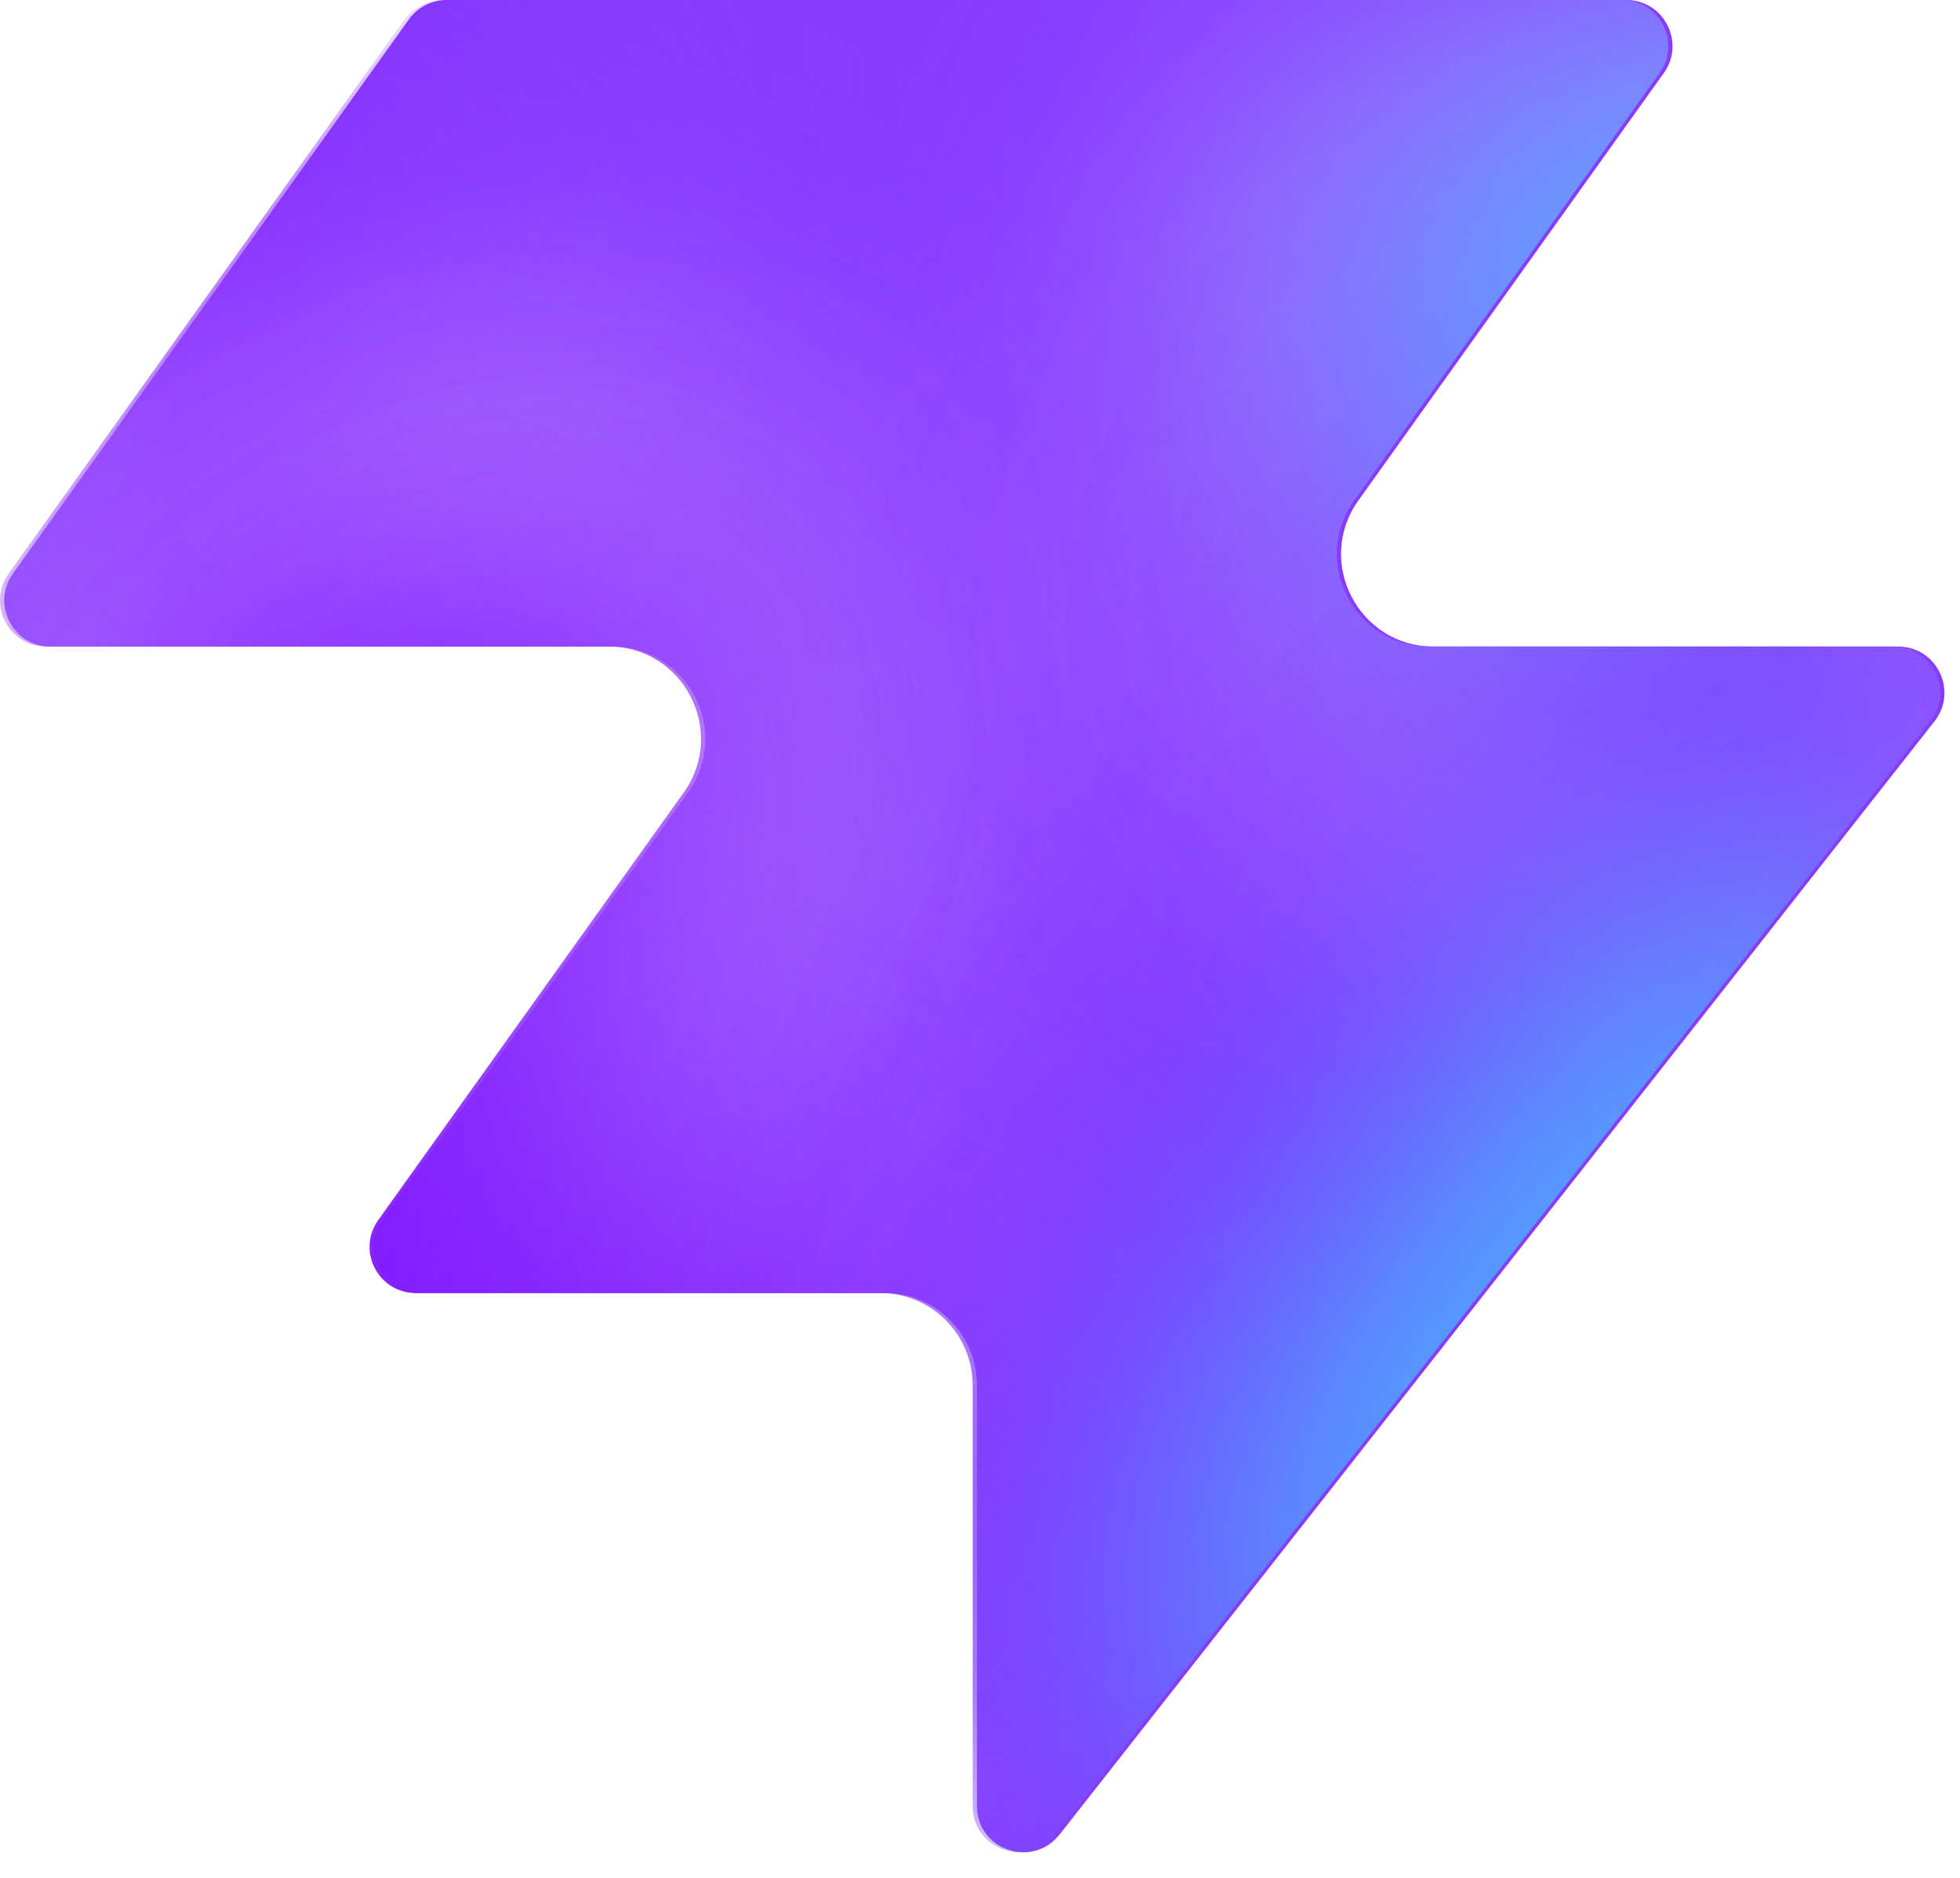
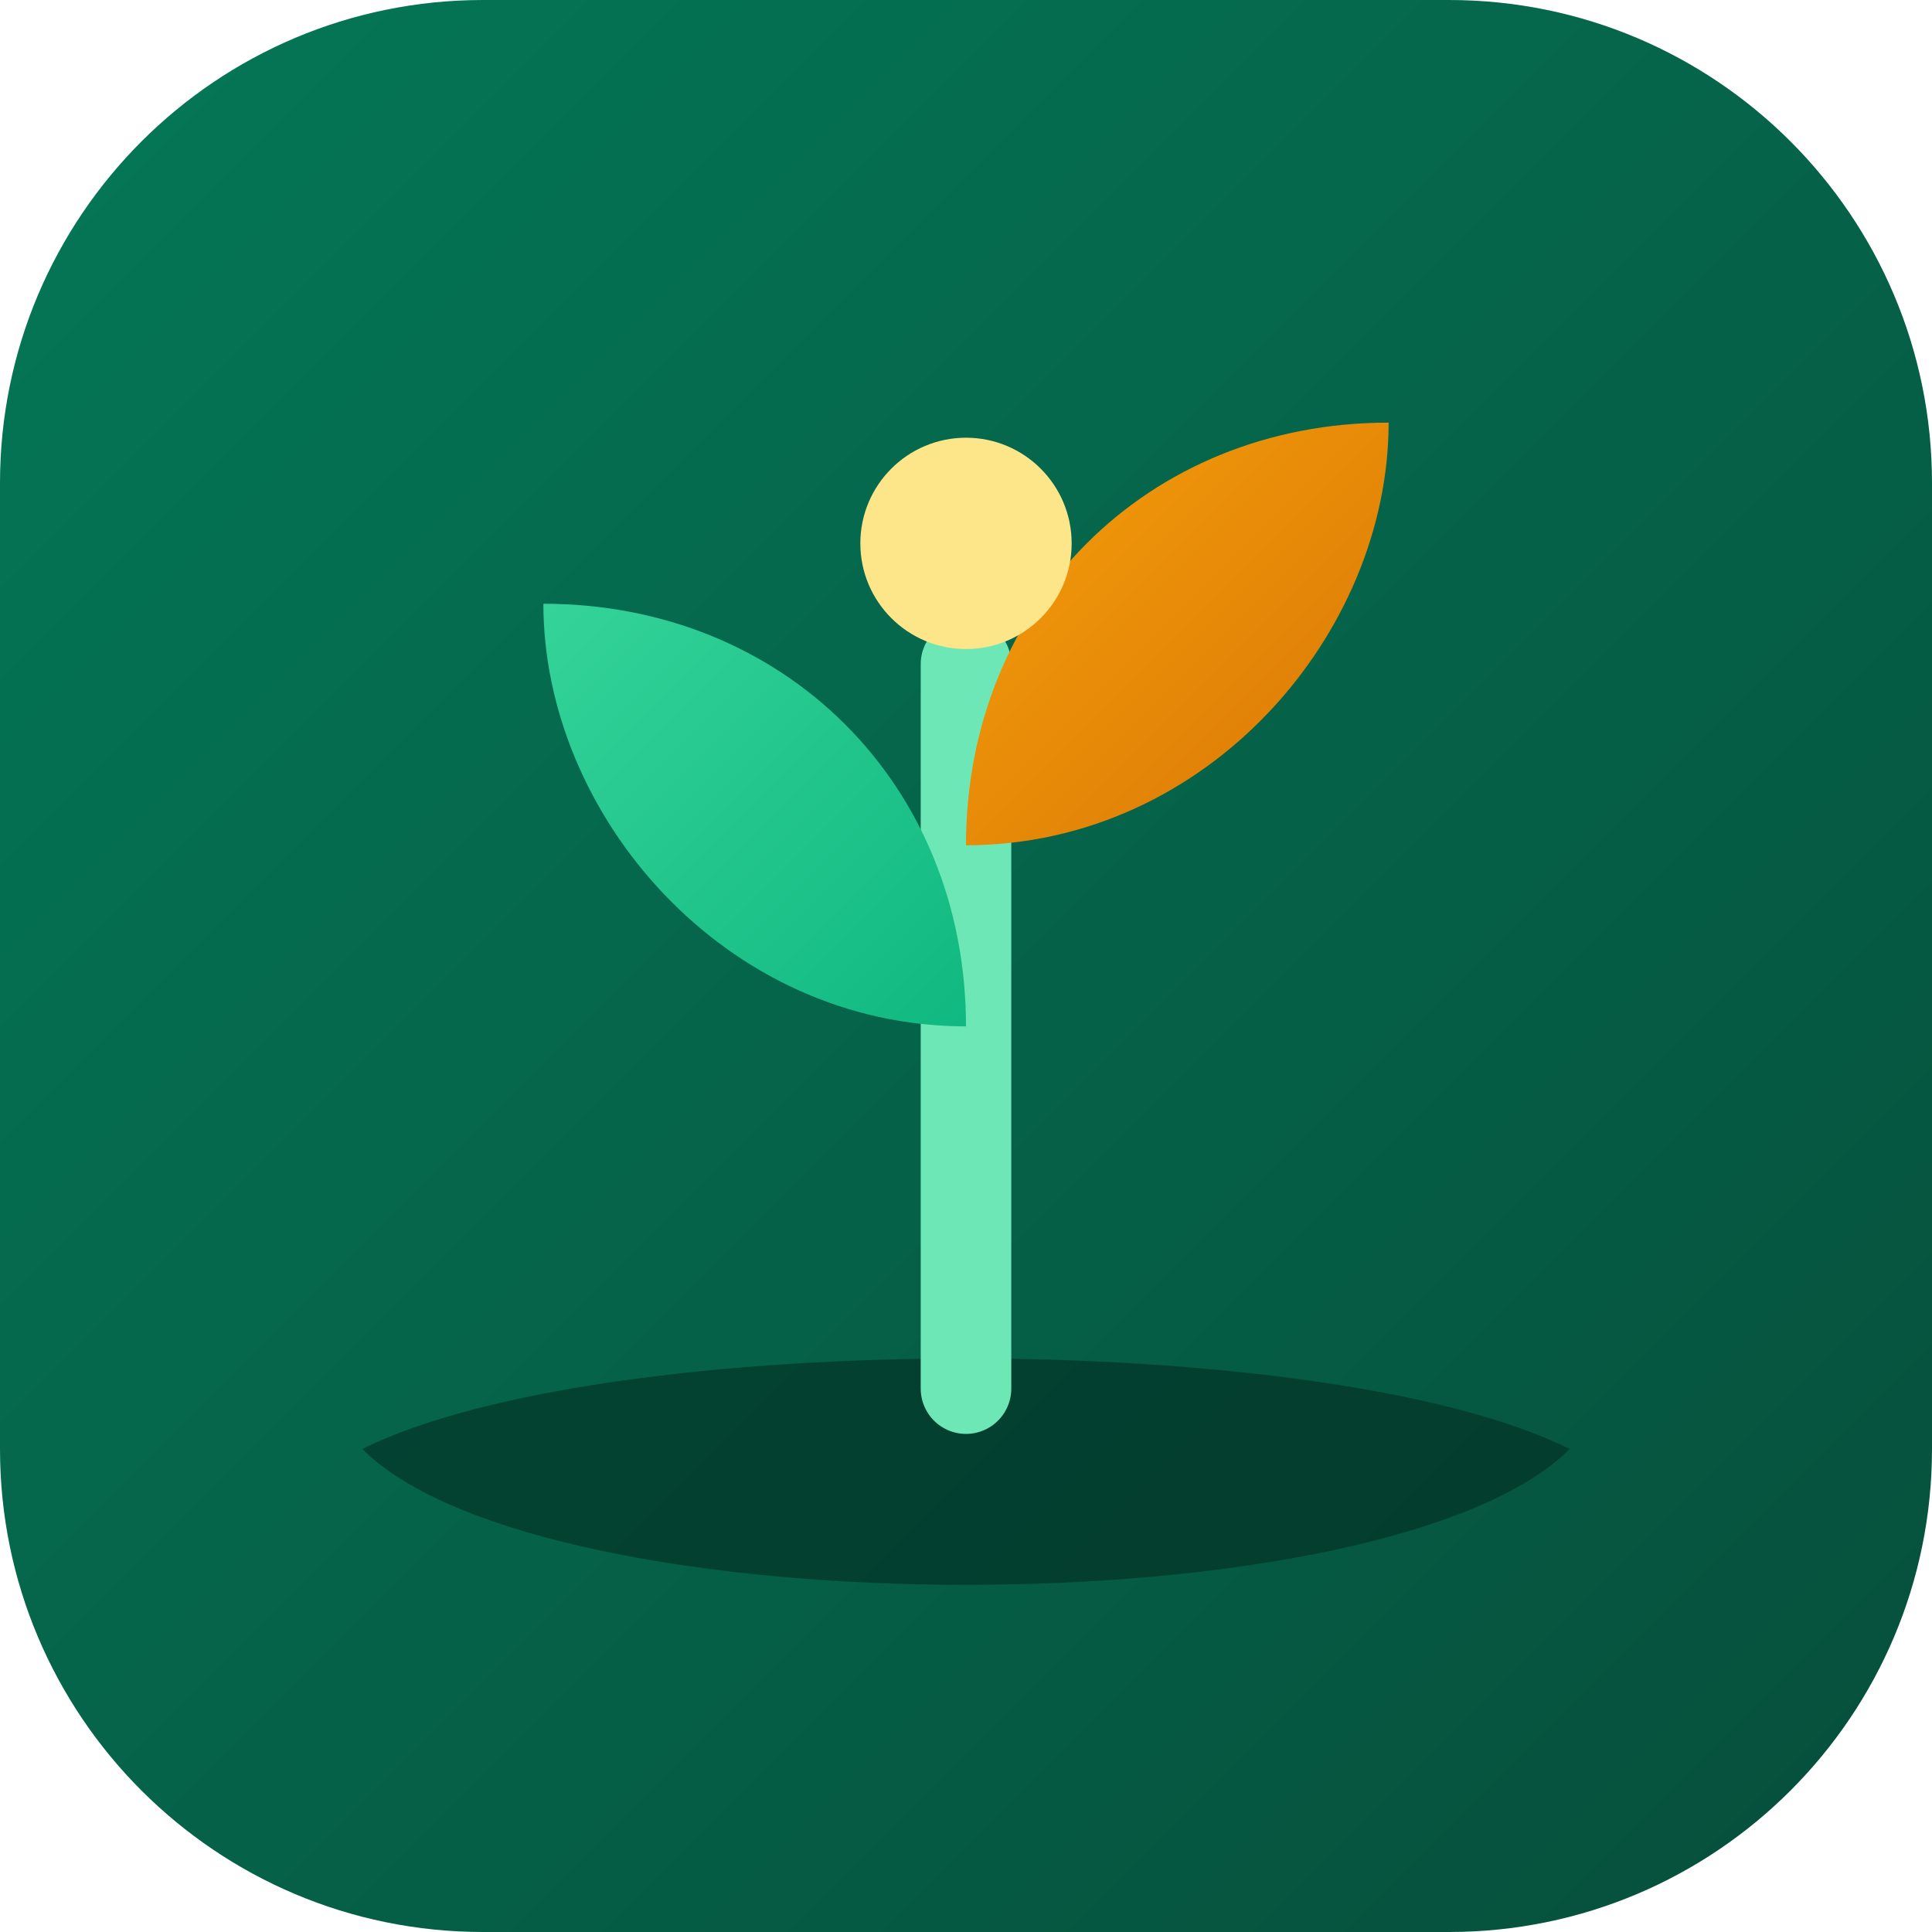
- <svg xmlns="http://www.w3.org/2000/svg" width="48" height="46" fill="none" viewBox="0 0 48 46">
-   <path fill="#863bff" d="M25.946 44.938c-.664.845-2.021.375-2.021-.698V33.937a2.26 2.26 0 0 0-2.262-2.262H10.287c-.92 0-1.456-1.04-.92-1.788l7.48-10.471c1.07-1.497 0-3.578-1.842-3.578H1.237c-.92 0-1.456-1.04-.92-1.788L10.013.474c.214-.297.556-.474.92-.474h28.894c.92 0 1.456 1.04.92 1.788l-7.48 10.471c-1.07 1.498 0 3.579 1.842 3.579h11.377c.943 0 1.473 1.088.89 1.83L25.947 44.94z" style="fill:#863bff;fill:color(display-p3 .525 .23 1);fill-opacity:1" />
-   <mask id="a" width="48" height="46" x="0" y="0" maskUnits="userSpaceOnUse" style="mask-type:alpha">
-     <path fill="#000" d="M25.842 44.938c-.664.844-2.021.375-2.021-.698V33.937a2.26 2.26 0 0 0-2.262-2.262H10.183c-.92 0-1.456-1.04-.92-1.788l7.48-10.471c1.07-1.498 0-3.579-1.842-3.579H1.133c-.92 0-1.456-1.04-.92-1.787L9.91.473c.214-.297.556-.474.92-.474h28.894c.92 0 1.456 1.04.92 1.788l-7.48 10.471c-1.07 1.498 0 3.578 1.842 3.578h11.377c.943 0 1.473 1.088.89 1.832L25.843 44.94z" style="fill:#000;fill-opacity:1" />
-   </mask>
-   <g mask="url(#a)">
-     <g filter="url(#b)">
-       <ellipse cx="5.508" cy="14.704" fill="#ede6ff" rx="5.508" ry="14.704" style="fill:#ede6ff;fill:color(display-p3 .927 .903 1);fill-opacity:1" transform="matrix(.00324 1 1 -.00324 -4.47 31.516)" />
-     </g>
-     <g filter="url(#c)">
-       <ellipse cx="10.399" cy="29.851" fill="#ede6ff" rx="10.399" ry="29.851" style="fill:#ede6ff;fill:color(display-p3 .927 .903 1);fill-opacity:1" transform="matrix(.00324 1 1 -.00324 -39.328 7.883)" />
-     </g>
-     <g filter="url(#d)">
-       <ellipse cx="5.508" cy="30.487" fill="#7e14ff" rx="5.508" ry="30.487" style="fill:#7e14ff;fill:color(display-p3 .492 .077 1);fill-opacity:1" transform="rotate(89.814 -25.913 -14.639)scale(1 -1)" />
-     </g>
-     <g filter="url(#e)">
-       <ellipse cx="5.508" cy="30.599" fill="#7e14ff" rx="5.508" ry="30.599" style="fill:#7e14ff;fill:color(display-p3 .492 .077 1);fill-opacity:1" transform="rotate(89.814 -32.644 -3.334)scale(1 -1)" />
-     </g>
-     <g filter="url(#f)">
-       <ellipse cx="5.508" cy="30.599" fill="#7e14ff" rx="5.508" ry="30.599" style="fill:#7e14ff;fill:color(display-p3 .492 .077 1);fill-opacity:1" transform="matrix(.00324 1 1 -.00324 -34.34 30.47)" />
-     </g>
-     <g filter="url(#g)">
-       <ellipse cx="14.072" cy="22.078" fill="#ede6ff" rx="14.072" ry="22.078" style="fill:#ede6ff;fill:color(display-p3 .927 .903 1);fill-opacity:1" transform="rotate(93.35 24.506 48.493)scale(-1 1)" />
-     </g>
-     <g filter="url(#h)">
-       <ellipse cx="3.47" cy="21.501" fill="#7e14ff" rx="3.47" ry="21.501" style="fill:#7e14ff;fill:color(display-p3 .492 .077 1);fill-opacity:1" transform="rotate(89.009 28.708 47.59)scale(-1 1)" />
-     </g>
-     <g filter="url(#i)">
-       <ellipse cx="3.47" cy="21.501" fill="#7e14ff" rx="3.47" ry="21.501" style="fill:#7e14ff;fill:color(display-p3 .492 .077 1);fill-opacity:1" transform="rotate(89.009 28.708 47.59)scale(-1 1)" />
-     </g>
-     <g filter="url(#j)">
-       <ellipse cx=".387" cy="8.972" fill="#7e14ff" rx="4.407" ry="29.108" style="fill:#7e14ff;fill:color(display-p3 .492 .077 1);fill-opacity:1" transform="rotate(39.51 .387 8.972)" />
-     </g>
-     <g filter="url(#k)">
-       <ellipse cx="47.523" cy="-6.092" fill="#7e14ff" rx="4.407" ry="29.108" style="fill:#7e14ff;fill:color(display-p3 .492 .077 1);fill-opacity:1" transform="rotate(37.892 47.523 -6.092)" />
-     </g>
-     <g filter="url(#l)">
-       <ellipse cx="41.412" cy="6.333" fill="#47bfff" rx="5.971" ry="9.665" style="fill:#47bfff;fill:color(display-p3 .28 .748 1);fill-opacity:1" transform="rotate(37.892 41.412 6.333)" />
-     </g>
-     <g filter="url(#m)">
-       <ellipse cx="-1.879" cy="38.332" fill="#7e14ff" rx="4.407" ry="29.108" style="fill:#7e14ff;fill:color(display-p3 .492 .077 1);fill-opacity:1" transform="rotate(37.892 -1.88 38.332)" />
-     </g>
-     <g filter="url(#n)">
-       <ellipse cx="-1.879" cy="38.332" fill="#7e14ff" rx="4.407" ry="29.108" style="fill:#7e14ff;fill:color(display-p3 .492 .077 1);fill-opacity:1" transform="rotate(37.892 -1.88 38.332)" />
-     </g>
-     <g filter="url(#o)">
-       <ellipse cx="35.651" cy="29.907" fill="#7e14ff" rx="4.407" ry="29.108" style="fill:#7e14ff;fill:color(display-p3 .492 .077 1);fill-opacity:1" transform="rotate(37.892 35.651 29.907)" />
-     </g>
-     <g filter="url(#p)">
-       <ellipse cx="38.418" cy="32.4" fill="#47bfff" rx="5.971" ry="15.297" style="fill:#47bfff;fill:color(display-p3 .28 .748 1);fill-opacity:1" transform="rotate(37.892 38.418 32.4)" />
-     </g>
-   </g>
+ <svg xmlns="http://www.w3.org/2000/svg" viewBox="0 0 64 64" fill="none">
  <defs>
-     <filter id="b" width="60.045" height="41.654" x="-19.77" y="16.149" color-interpolation-filters="sRGB" filterUnits="userSpaceOnUse">
-       <feFlood flood-opacity="0" result="BackgroundImageFix" />
-       <feBlend in="SourceGraphic" in2="BackgroundImageFix" result="shape" />
-       <feGaussianBlur result="effect1_foregroundBlur_2002_17158" stdDeviation="7.659" />
-     </filter>
-     <filter id="c" width="90.34" height="51.437" x="-54.613" y="-7.533" color-interpolation-filters="sRGB" filterUnits="userSpaceOnUse">
-       <feFlood flood-opacity="0" result="BackgroundImageFix" />
-       <feBlend in="SourceGraphic" in2="BackgroundImageFix" result="shape" />
-       <feGaussianBlur result="effect1_foregroundBlur_2002_17158" stdDeviation="7.659" />
-     </filter>
-     <filter id="d" width="79.355" height="29.4" x="-49.64" y="2.03" color-interpolation-filters="sRGB" filterUnits="userSpaceOnUse">
-       <feFlood flood-opacity="0" result="BackgroundImageFix" />
-       <feBlend in="SourceGraphic" in2="BackgroundImageFix" result="shape" />
-       <feGaussianBlur result="effect1_foregroundBlur_2002_17158" stdDeviation="4.596" />
-     </filter>
-     <filter id="e" width="79.579" height="29.4" x="-45.045" y="20.029" color-interpolation-filters="sRGB" filterUnits="userSpaceOnUse">
-       <feFlood flood-opacity="0" result="BackgroundImageFix" />
-       <feBlend in="SourceGraphic" in2="BackgroundImageFix" result="shape" />
-       <feGaussianBlur result="effect1_foregroundBlur_2002_17158" stdDeviation="4.596" />
-     </filter>
-     <filter id="f" width="79.579" height="29.4" x="-43.513" y="21.178" color-interpolation-filters="sRGB" filterUnits="userSpaceOnUse">
-       <feFlood flood-opacity="0" result="BackgroundImageFix" />
-       <feBlend in="SourceGraphic" in2="BackgroundImageFix" result="shape" />
-       <feGaussianBlur result="effect1_foregroundBlur_2002_17158" stdDeviation="4.596" />
-     </filter>
-     <filter id="g" width="74.749" height="58.852" x="15.756" y="-17.901" color-interpolation-filters="sRGB" filterUnits="userSpaceOnUse">
-       <feFlood flood-opacity="0" result="BackgroundImageFix" />
-       <feBlend in="SourceGraphic" in2="BackgroundImageFix" result="shape" />
-       <feGaussianBlur result="effect1_foregroundBlur_2002_17158" stdDeviation="7.659" />
-     </filter>
-     <filter id="h" width="61.377" height="25.362" x="23.548" y="2.284" color-interpolation-filters="sRGB" filterUnits="userSpaceOnUse">
-       <feFlood flood-opacity="0" result="BackgroundImageFix" />
-       <feBlend in="SourceGraphic" in2="BackgroundImageFix" result="shape" />
-       <feGaussianBlur result="effect1_foregroundBlur_2002_17158" stdDeviation="4.596" />
-     </filter>
-     <filter id="i" width="61.377" height="25.362" x="23.548" y="2.284" color-interpolation-filters="sRGB" filterUnits="userSpaceOnUse">
-       <feFlood flood-opacity="0" result="BackgroundImageFix" />
-       <feBlend in="SourceGraphic" in2="BackgroundImageFix" result="shape" />
-       <feGaussianBlur result="effect1_foregroundBlur_2002_17158" stdDeviation="4.596" />
-     </filter>
-     <filter id="j" width="56.045" height="63.649" x="-27.636" y="-22.853" color-interpolation-filters="sRGB" filterUnits="userSpaceOnUse">
-       <feFlood flood-opacity="0" result="BackgroundImageFix" />
-       <feBlend in="SourceGraphic" in2="BackgroundImageFix" result="shape" />
-       <feGaussianBlur result="effect1_foregroundBlur_2002_17158" stdDeviation="4.596" />
-     </filter>
-     <filter id="k" width="54.814" height="64.646" x="20.116" y="-38.415" color-interpolation-filters="sRGB" filterUnits="userSpaceOnUse">
-       <feFlood flood-opacity="0" result="BackgroundImageFix" />
-       <feBlend in="SourceGraphic" in2="BackgroundImageFix" result="shape" />
-       <feGaussianBlur result="effect1_foregroundBlur_2002_17158" stdDeviation="4.596" />
-     </filter>
-     <filter id="l" width="33.541" height="35.313" x="24.641" y="-11.323" color-interpolation-filters="sRGB" filterUnits="userSpaceOnUse">
-       <feFlood flood-opacity="0" result="BackgroundImageFix" />
-       <feBlend in="SourceGraphic" in2="BackgroundImageFix" result="shape" />
-       <feGaussianBlur result="effect1_foregroundBlur_2002_17158" stdDeviation="4.596" />
-     </filter>
-     <filter id="m" width="54.814" height="64.646" x="-29.286" y="6.009" color-interpolation-filters="sRGB" filterUnits="userSpaceOnUse">
-       <feFlood flood-opacity="0" result="BackgroundImageFix" />
-       <feBlend in="SourceGraphic" in2="BackgroundImageFix" result="shape" />
-       <feGaussianBlur result="effect1_foregroundBlur_2002_17158" stdDeviation="4.596" />
-     </filter>
-     <filter id="n" width="54.814" height="64.646" x="-29.286" y="6.009" color-interpolation-filters="sRGB" filterUnits="userSpaceOnUse">
-       <feFlood flood-opacity="0" result="BackgroundImageFix" />
-       <feBlend in="SourceGraphic" in2="BackgroundImageFix" result="shape" />
-       <feGaussianBlur result="effect1_foregroundBlur_2002_17158" stdDeviation="4.596" />
-     </filter>
-     <filter id="o" width="54.814" height="64.646" x="8.244" y="-2.416" color-interpolation-filters="sRGB" filterUnits="userSpaceOnUse">
-       <feFlood flood-opacity="0" result="BackgroundImageFix" />
-       <feBlend in="SourceGraphic" in2="BackgroundImageFix" result="shape" />
-       <feGaussianBlur result="effect1_foregroundBlur_2002_17158" stdDeviation="4.596" />
-     </filter>
-     <filter id="p" width="39.409" height="43.623" x="18.713" y="10.588" color-interpolation-filters="sRGB" filterUnits="userSpaceOnUse">
-       <feFlood flood-opacity="0" result="BackgroundImageFix" />
-       <feBlend in="SourceGraphic" in2="BackgroundImageFix" result="shape" />
-       <feGaussianBlur result="effect1_foregroundBlur_2002_17158" stdDeviation="4.596" />
-     </filter>
+     <linearGradient id="bgGrad" x1="0%" y1="0%" x2="100%" y2="100%">
+       <stop offset="0%" stop-color="#047857" />
+       <stop offset="100%" stop-color="#064e3b" />
+     </linearGradient>
+     <linearGradient id="goldGrad" x1="0%" y1="0%" x2="100%" y2="100%">
+       <stop offset="0%" stop-color="#f59e0b" />
+       <stop offset="100%" stop-color="#d97706" />
+     </linearGradient>
+     <linearGradient id="sproutGrad" x1="0%" y1="0%" x2="100%" y2="100%">
+       <stop offset="0%" stop-color="#34d399" />
+       <stop offset="100%" stop-color="#10b981" />
+     </linearGradient>
  </defs>
+   <rect width="64" height="64" rx="16" fill="url(#bgGrad)" />
+   <path d="M12 48C20 44 44 44 52 48C46 54 18 54 12 48Z" fill="#022c22" opacity="0.6" />
+   <path d="M32 46V22" stroke="#6ee7b7" stroke-width="3" stroke-linecap="round" />
+   <path d="M32 34C24 34 18 27 18 20C26 20 32 26 32 34Z" fill="url(#sproutGrad)" />
+   <path d="M32 28C40 28 46 21 46 14C38 14 32 20 32 28Z" fill="url(#goldGrad)" />
+   <circle cx="32" cy="18" r="3.5" fill="#fde68a" />
</svg>
